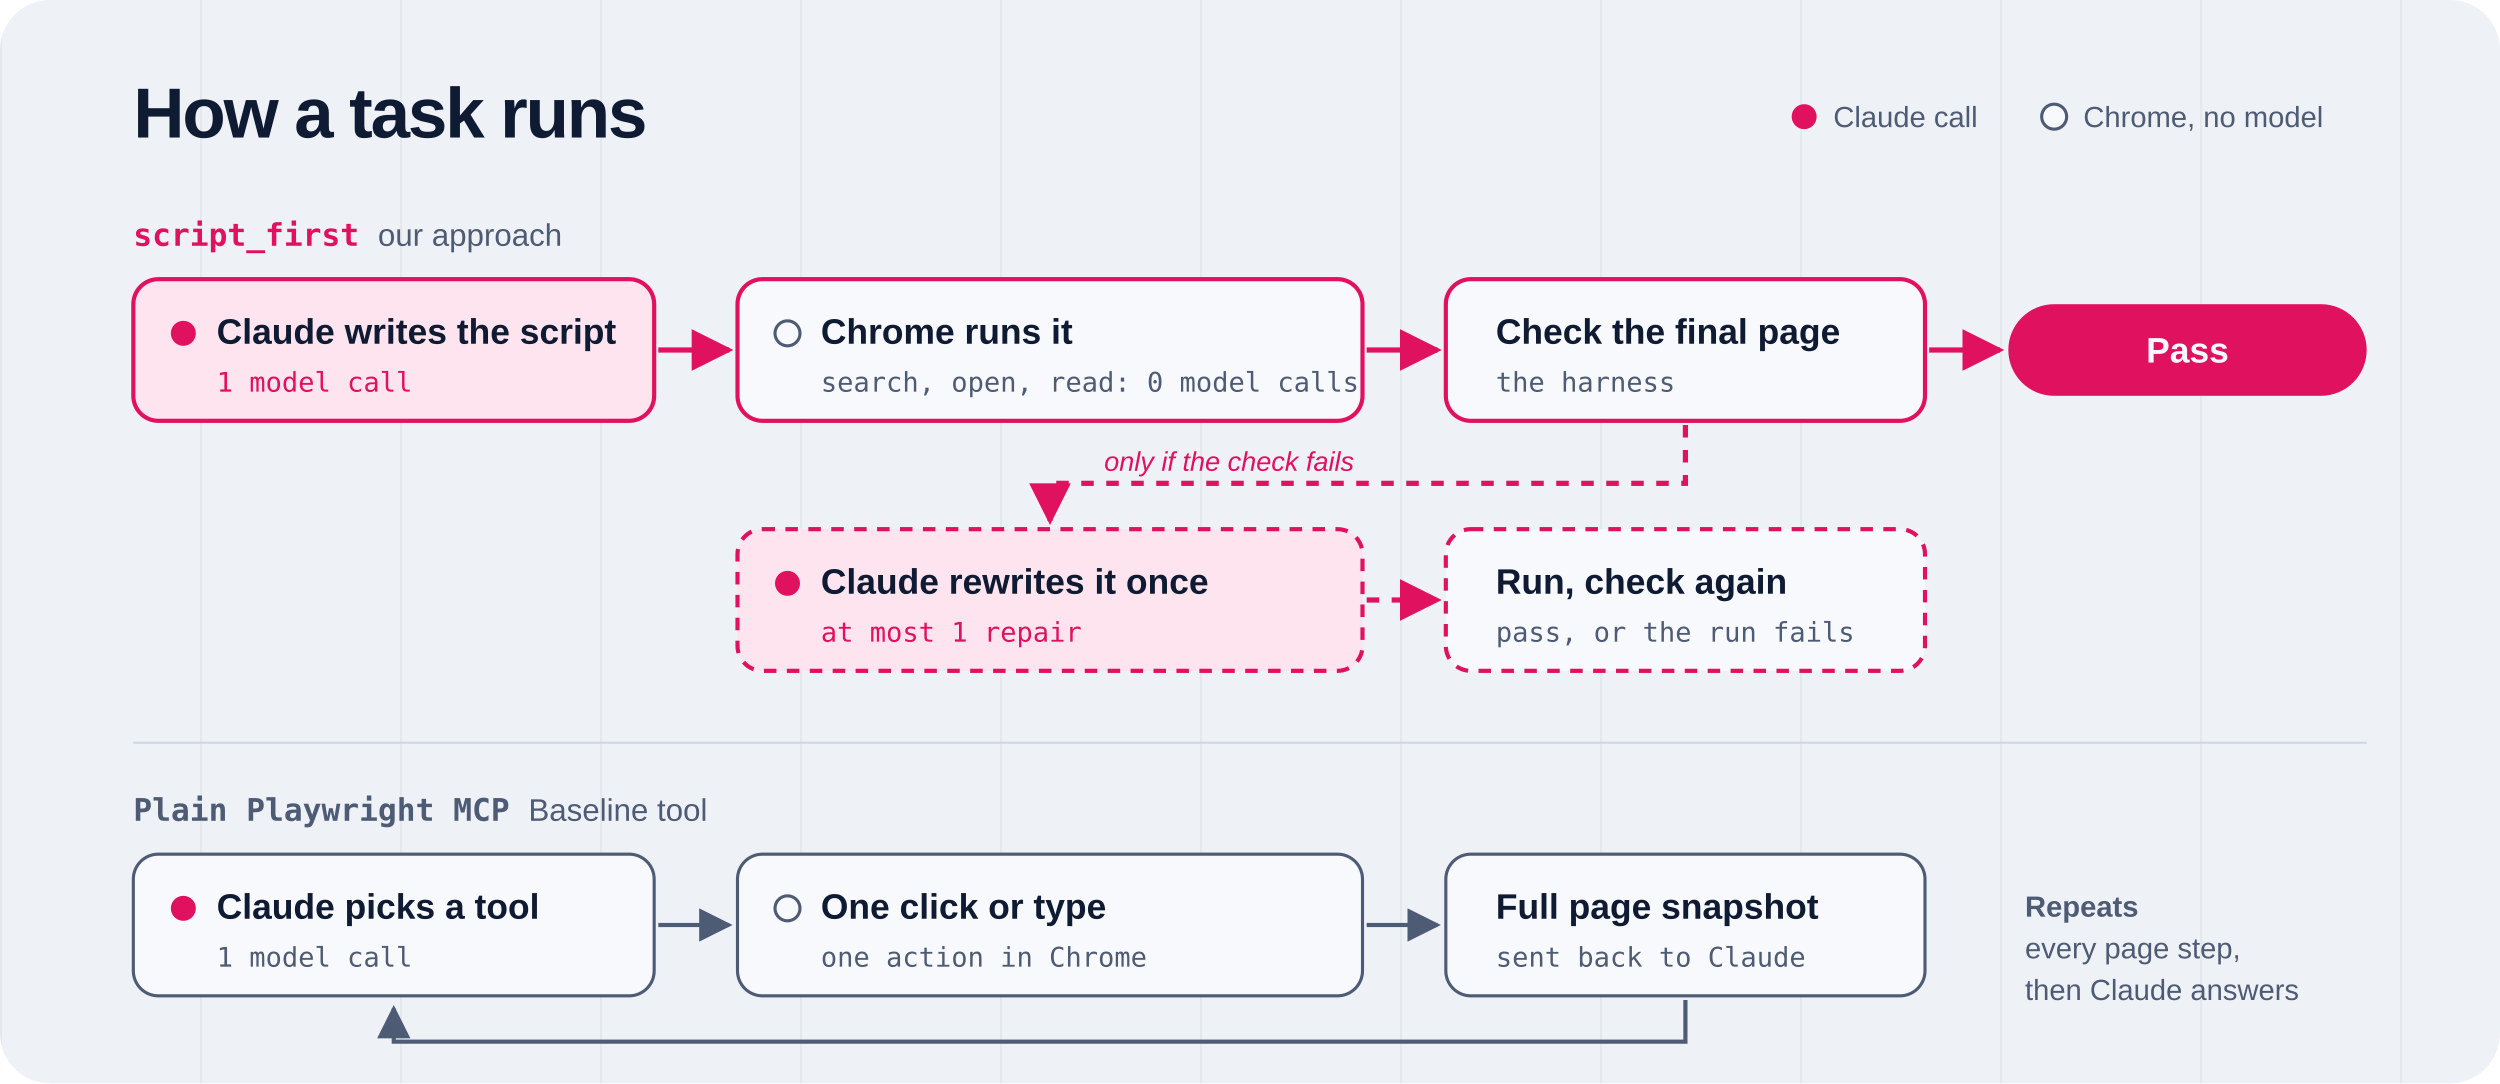
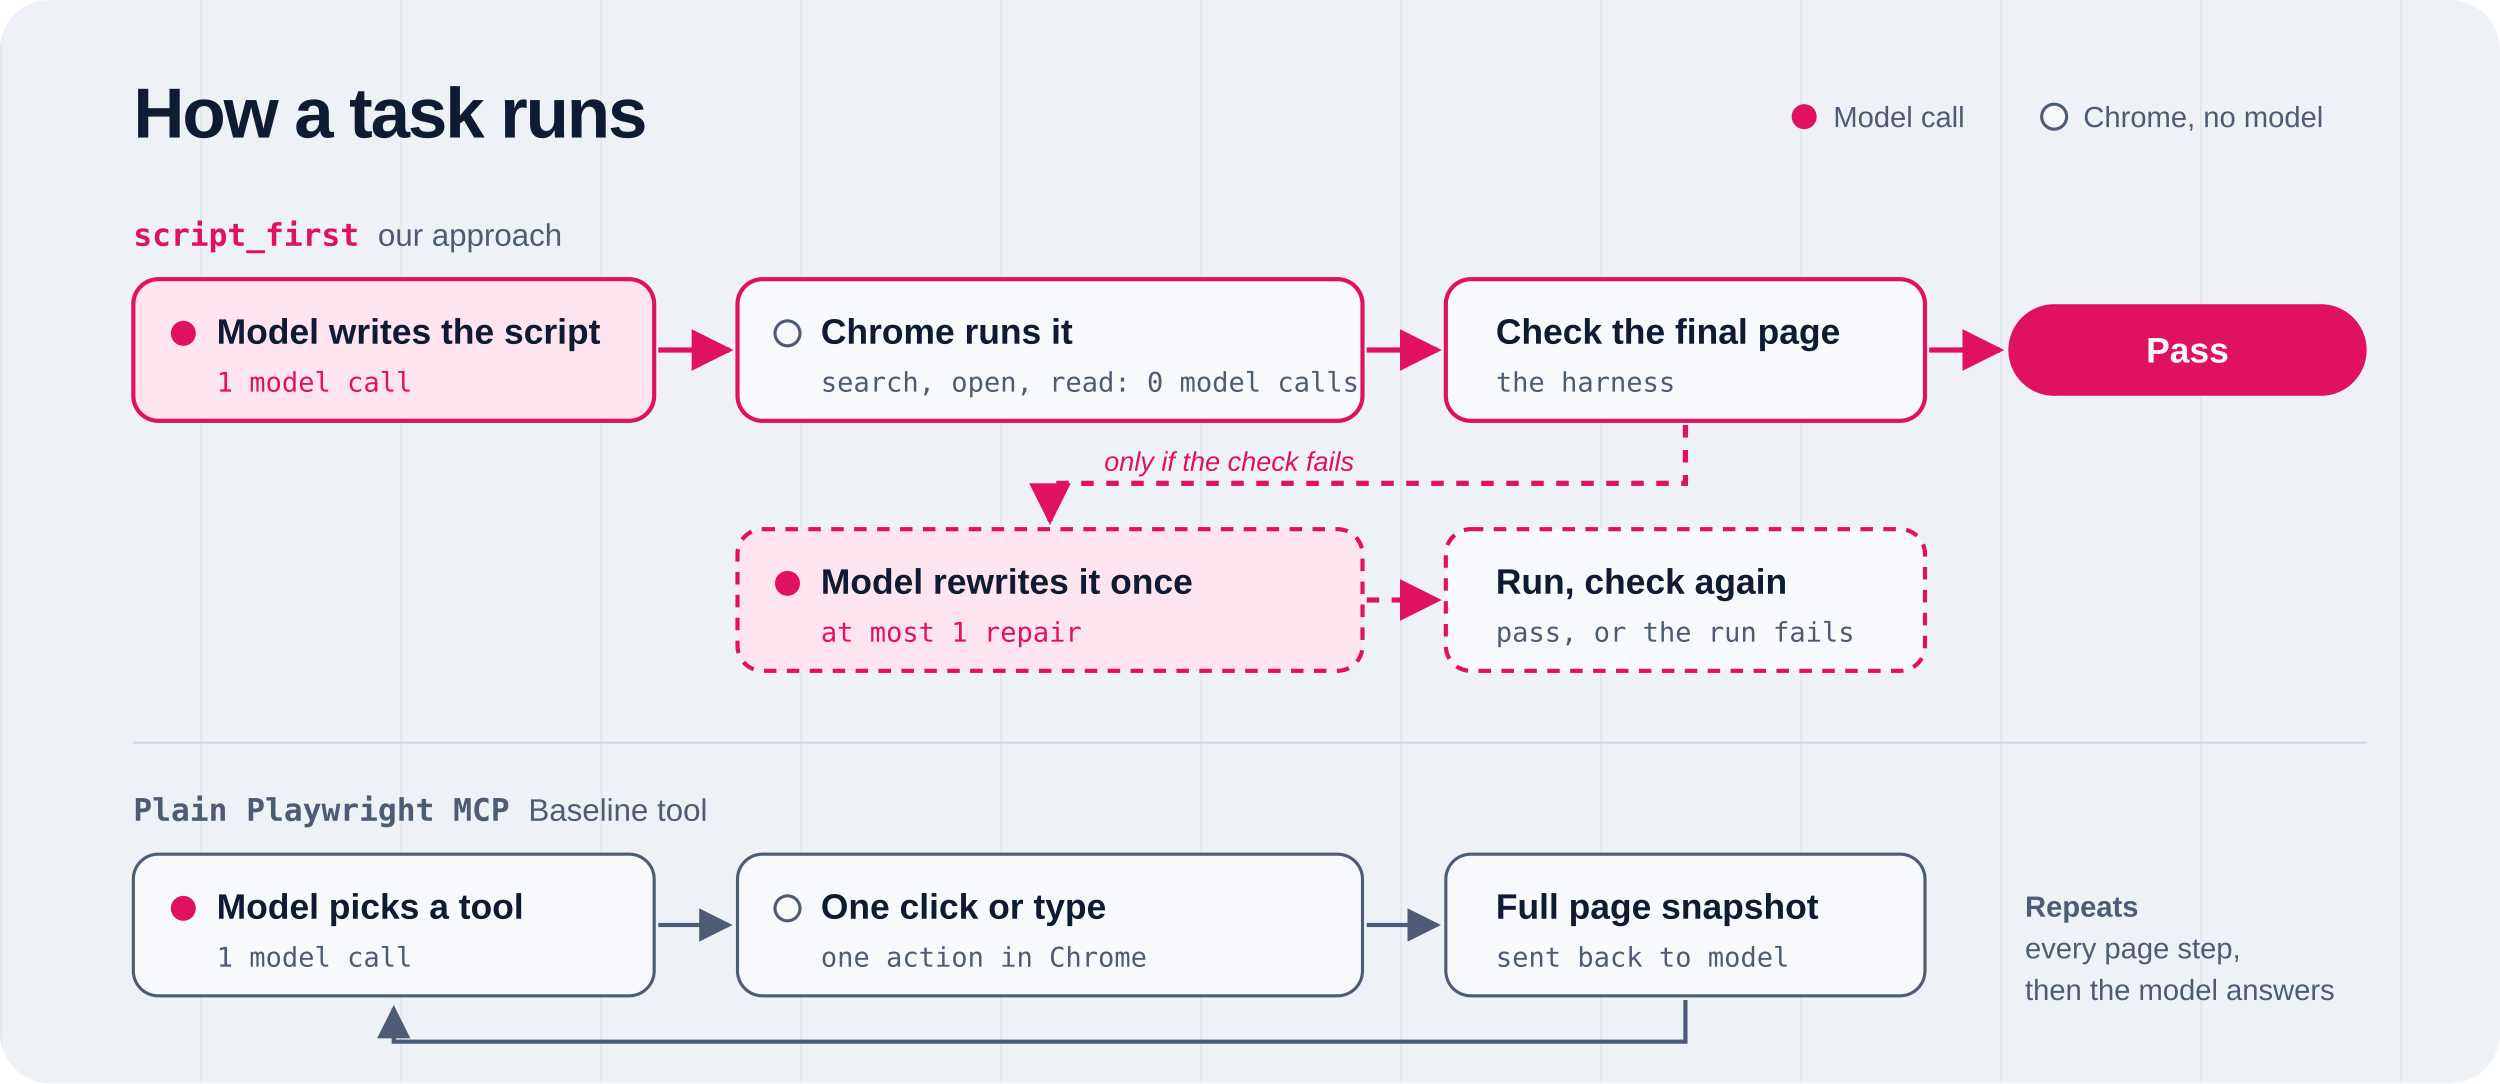
<svg xmlns="http://www.w3.org/2000/svg" viewBox="0 0 1200 520" width="1200" height="520" role="img" aria-labelledby="t d">
  <style>
    .display { font-family: 'Bricolage Grotesque', 'Segoe UI Variable Display', 'Segoe UI', system-ui, -apple-system, 'Helvetica Neue', Arial, sans-serif; }
    .sans { font-family: 'Public Sans', 'Segoe UI', system-ui, -apple-system, 'Helvetica Neue', Arial, sans-serif; }
    .mono { font-family: 'JetBrains Mono', ui-monospace, 'Cascadia Mono', Consolas, Menlo, monospace; }
  </style>
  <defs>
    <pattern id="grid" width="96" height="520" patternUnits="userSpaceOnUse">
      <rect x="0" y="0" width="1" height="520" fill="#0f1b33" opacity="0.045" />
    </pattern>
    <marker id="pink" viewBox="0 0 10 10" refX="9" refY="5" markerWidth="8" markerHeight="8" orient="auto-start-reverse">
      <path d="M0 0 L10 5 L0 10 z" fill="#e0115f" />
    </marker>
    <marker id="slate" viewBox="0 0 10 10" refX="9" refY="5" markerWidth="8" markerHeight="8" orient="auto-start-reverse">
      <path d="M0 0 L10 5 L0 10 z" fill="#4d5b74" />
    </marker>
  </defs>
  <rect width="1200" height="520" rx="24" fill="#eef1f6" />
  <rect width="1200" height="520" rx="24" fill="url(#grid)" />
  <text x="64" y="66" class="display" font-size="34" font-weight="800" letter-spacing="-1" fill="#0f1b33">How a task runs</text>
  <g class="sans" font-size="14" fill="#4e5b74">
    <circle cx="866" cy="56" r="6" fill="#e0115f" />
-     <text x="880" y="61">Claude call</text>
+     <text x="880" y="61">Model call</text>
    <circle cx="986" cy="56" r="6" fill="#f8f9fc" stroke="#4e5b74" stroke-width="1.5" />
    <text x="1000" y="61">Chrome, no model</text>
  </g>
  <text x="64" y="118" class="mono" font-size="15" font-weight="700" fill="#e0115f">script_first <tspan class="sans" font-weight="400" fill="#4e5b74">our approach</tspan>
  </text>
  <g class="sans">
    <rect x="64" y="134" width="250" height="68" rx="12" fill="#fde4ee" stroke="#e0115f" stroke-width="2" />
    <circle cx="88" cy="160" r="6" fill="#e0115f" />
-     <text x="104" y="165" font-size="17" font-weight="700" fill="#0f1b33">Claude writes the script</text>
+     <text x="104" y="165" font-size="17" font-weight="700" fill="#0f1b33">Model writes the script</text>
    <text x="104" y="188" class="mono" font-size="13" fill="#e0115f">1 model call</text>
    <rect x="354" y="134" width="300" height="68" rx="12" fill="#f8f9fc" stroke="#e0115f" stroke-width="2" />
    <circle cx="378" cy="160" r="6" fill="#f8f9fc" stroke="#4e5b74" stroke-width="1.5" />
    <text x="394" y="165" font-size="17" font-weight="700" fill="#0f1b33">Chrome runs it</text>
    <text x="394" y="188" class="mono" font-size="13" fill="#4e5b74">search, open, read: 0 model calls</text>
    <rect x="694" y="134" width="230" height="68" rx="12" fill="#f8f9fc" stroke="#e0115f" stroke-width="2" />
    <text x="718" y="165" font-size="17" font-weight="700" fill="#0f1b33">Check the final page</text>
    <text x="718" y="188" class="mono" font-size="13" fill="#4e5b74">the harness</text>
    <rect x="964" y="146" width="172" height="44" rx="22" fill="#e0115f" />
    <text x="1050" y="174" font-size="17" font-weight="700" fill="#f8f9fc" text-anchor="middle">Pass</text>
  </g>
  <g stroke="#e0115f" stroke-width="2.5" fill="none">
    <line x1="316" y1="168" x2="350" y2="168" marker-end="url(#pink)" />
    <line x1="656" y1="168" x2="690" y2="168" marker-end="url(#pink)" />
    <line x1="926" y1="168" x2="960" y2="168" marker-end="url(#pink)" />
    <path d="M809 204 V232 H504 V250" stroke-dasharray="6 6" marker-end="url(#pink)" />
  </g>
  <text x="530" y="226" class="sans" font-size="13" font-style="italic" fill="#e0115f">only if the check fails</text>
  <g class="sans">
    <rect x="354" y="254" width="300" height="68" rx="12" fill="#fde4ee" stroke="#e0115f" stroke-width="2" stroke-dasharray="6 5" />
    <circle cx="378" cy="280" r="6" fill="#e0115f" />
-     <text x="394" y="285" font-size="17" font-weight="700" fill="#0f1b33">Claude rewrites it once</text>
+     <text x="394" y="285" font-size="17" font-weight="700" fill="#0f1b33">Model rewrites it once</text>
    <text x="394" y="308" class="mono" font-size="13" fill="#e0115f">at most 1 repair</text>
    <rect x="694" y="254" width="230" height="68" rx="12" fill="#f8f9fc" stroke="#e0115f" stroke-width="2" stroke-dasharray="6 5" />
    <text x="718" y="285" font-size="17" font-weight="700" fill="#0f1b33">Run, check again</text>
    <text x="718" y="308" class="mono" font-size="13" fill="#4e5b74">pass, or the run fails</text>
  </g>
  <line x1="656" y1="288" x2="690" y2="288" stroke="#e0115f" stroke-width="2.5" stroke-dasharray="6 6" marker-end="url(#pink)" />
  <rect x="64" y="356" width="1072" height="1" fill="#cfd6e3" />
  <text x="64" y="394" class="mono" font-size="15" font-weight="700" fill="#4d5b74">Plain Playwright MCP <tspan class="sans" font-weight="400" fill="#4e5b74">Baseline tool</tspan>
  </text>
  <g class="sans">
    <rect x="64" y="410" width="250" height="68" rx="12" fill="#f8f9fc" stroke="#4d5b74" stroke-width="1.5" />
    <circle cx="88" cy="436" r="6" fill="#e0115f" />
-     <text x="104" y="441" font-size="17" font-weight="700" fill="#0f1b33">Claude picks a tool</text>
+     <text x="104" y="441" font-size="17" font-weight="700" fill="#0f1b33">Model picks a tool</text>
    <text x="104" y="464" class="mono" font-size="13" fill="#4e5b74">1 model call</text>
    <rect x="354" y="410" width="300" height="68" rx="12" fill="#f8f9fc" stroke="#4d5b74" stroke-width="1.5" />
    <circle cx="378" cy="436" r="6" fill="#f8f9fc" stroke="#4e5b74" stroke-width="1.5" />
    <text x="394" y="441" font-size="17" font-weight="700" fill="#0f1b33">One click or type</text>
    <text x="394" y="464" class="mono" font-size="13" fill="#4e5b74">one action in Chrome</text>
    <rect x="694" y="410" width="230" height="68" rx="12" fill="#f8f9fc" stroke="#4d5b74" stroke-width="1.5" />
    <text x="718" y="441" font-size="17" font-weight="700" fill="#0f1b33">Full page snapshot</text>
-     <text x="718" y="464" class="mono" font-size="13" fill="#4e5b74">sent back to Claude</text>
+     <text x="718" y="464" class="mono" font-size="13" fill="#4e5b74">sent back to model</text>
  </g>
  <g stroke="#4d5b74" stroke-width="2" fill="none">
    <line x1="316" y1="444" x2="350" y2="444" marker-end="url(#slate)" />
    <line x1="656" y1="444" x2="690" y2="444" marker-end="url(#slate)" />
    <path d="M809 480 V500 H189 V484" marker-end="url(#slate)" />
  </g>
  <text x="972" y="440" class="sans" font-size="14" font-weight="700" fill="#4d5b74">Repeats</text>
  <text x="972" y="460" class="sans" font-size="14" fill="#4e5b74">every page step,</text>
-   <text x="972" y="480" class="sans" font-size="14" fill="#4e5b74">then Claude answers</text>
+   <text x="972" y="480" class="sans" font-size="14" fill="#4e5b74">then the model answers</text>
</svg>
